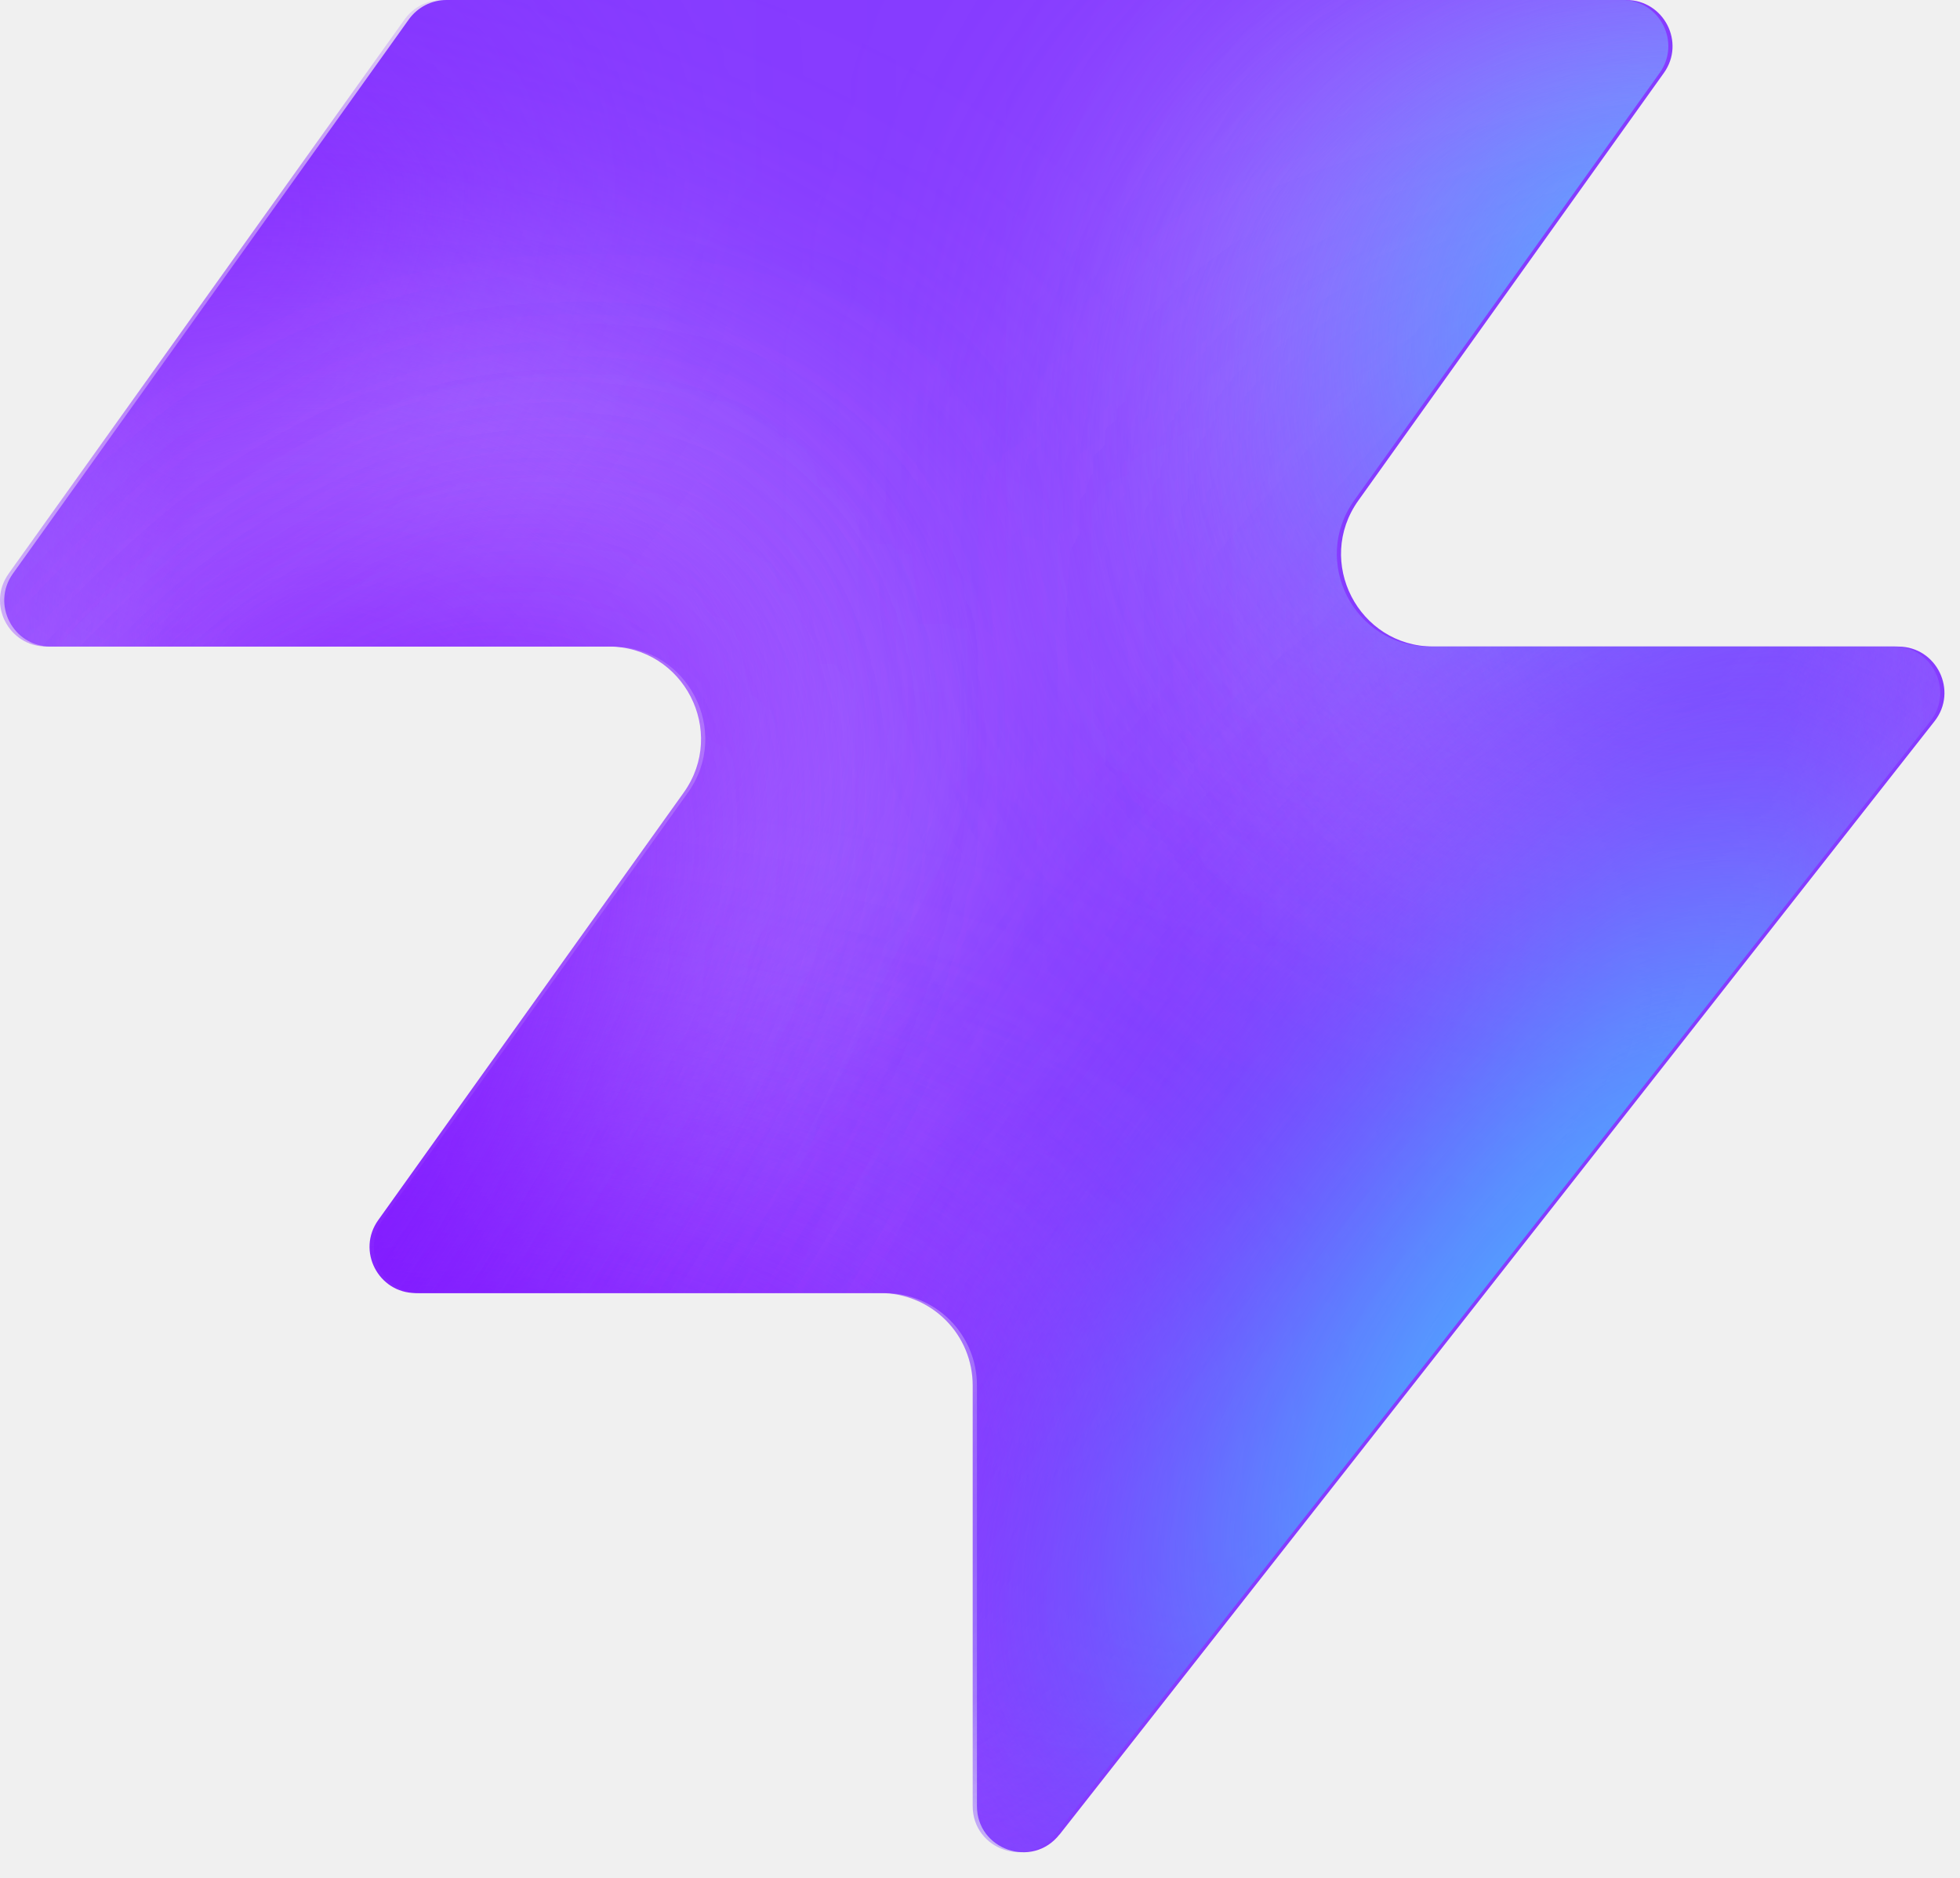
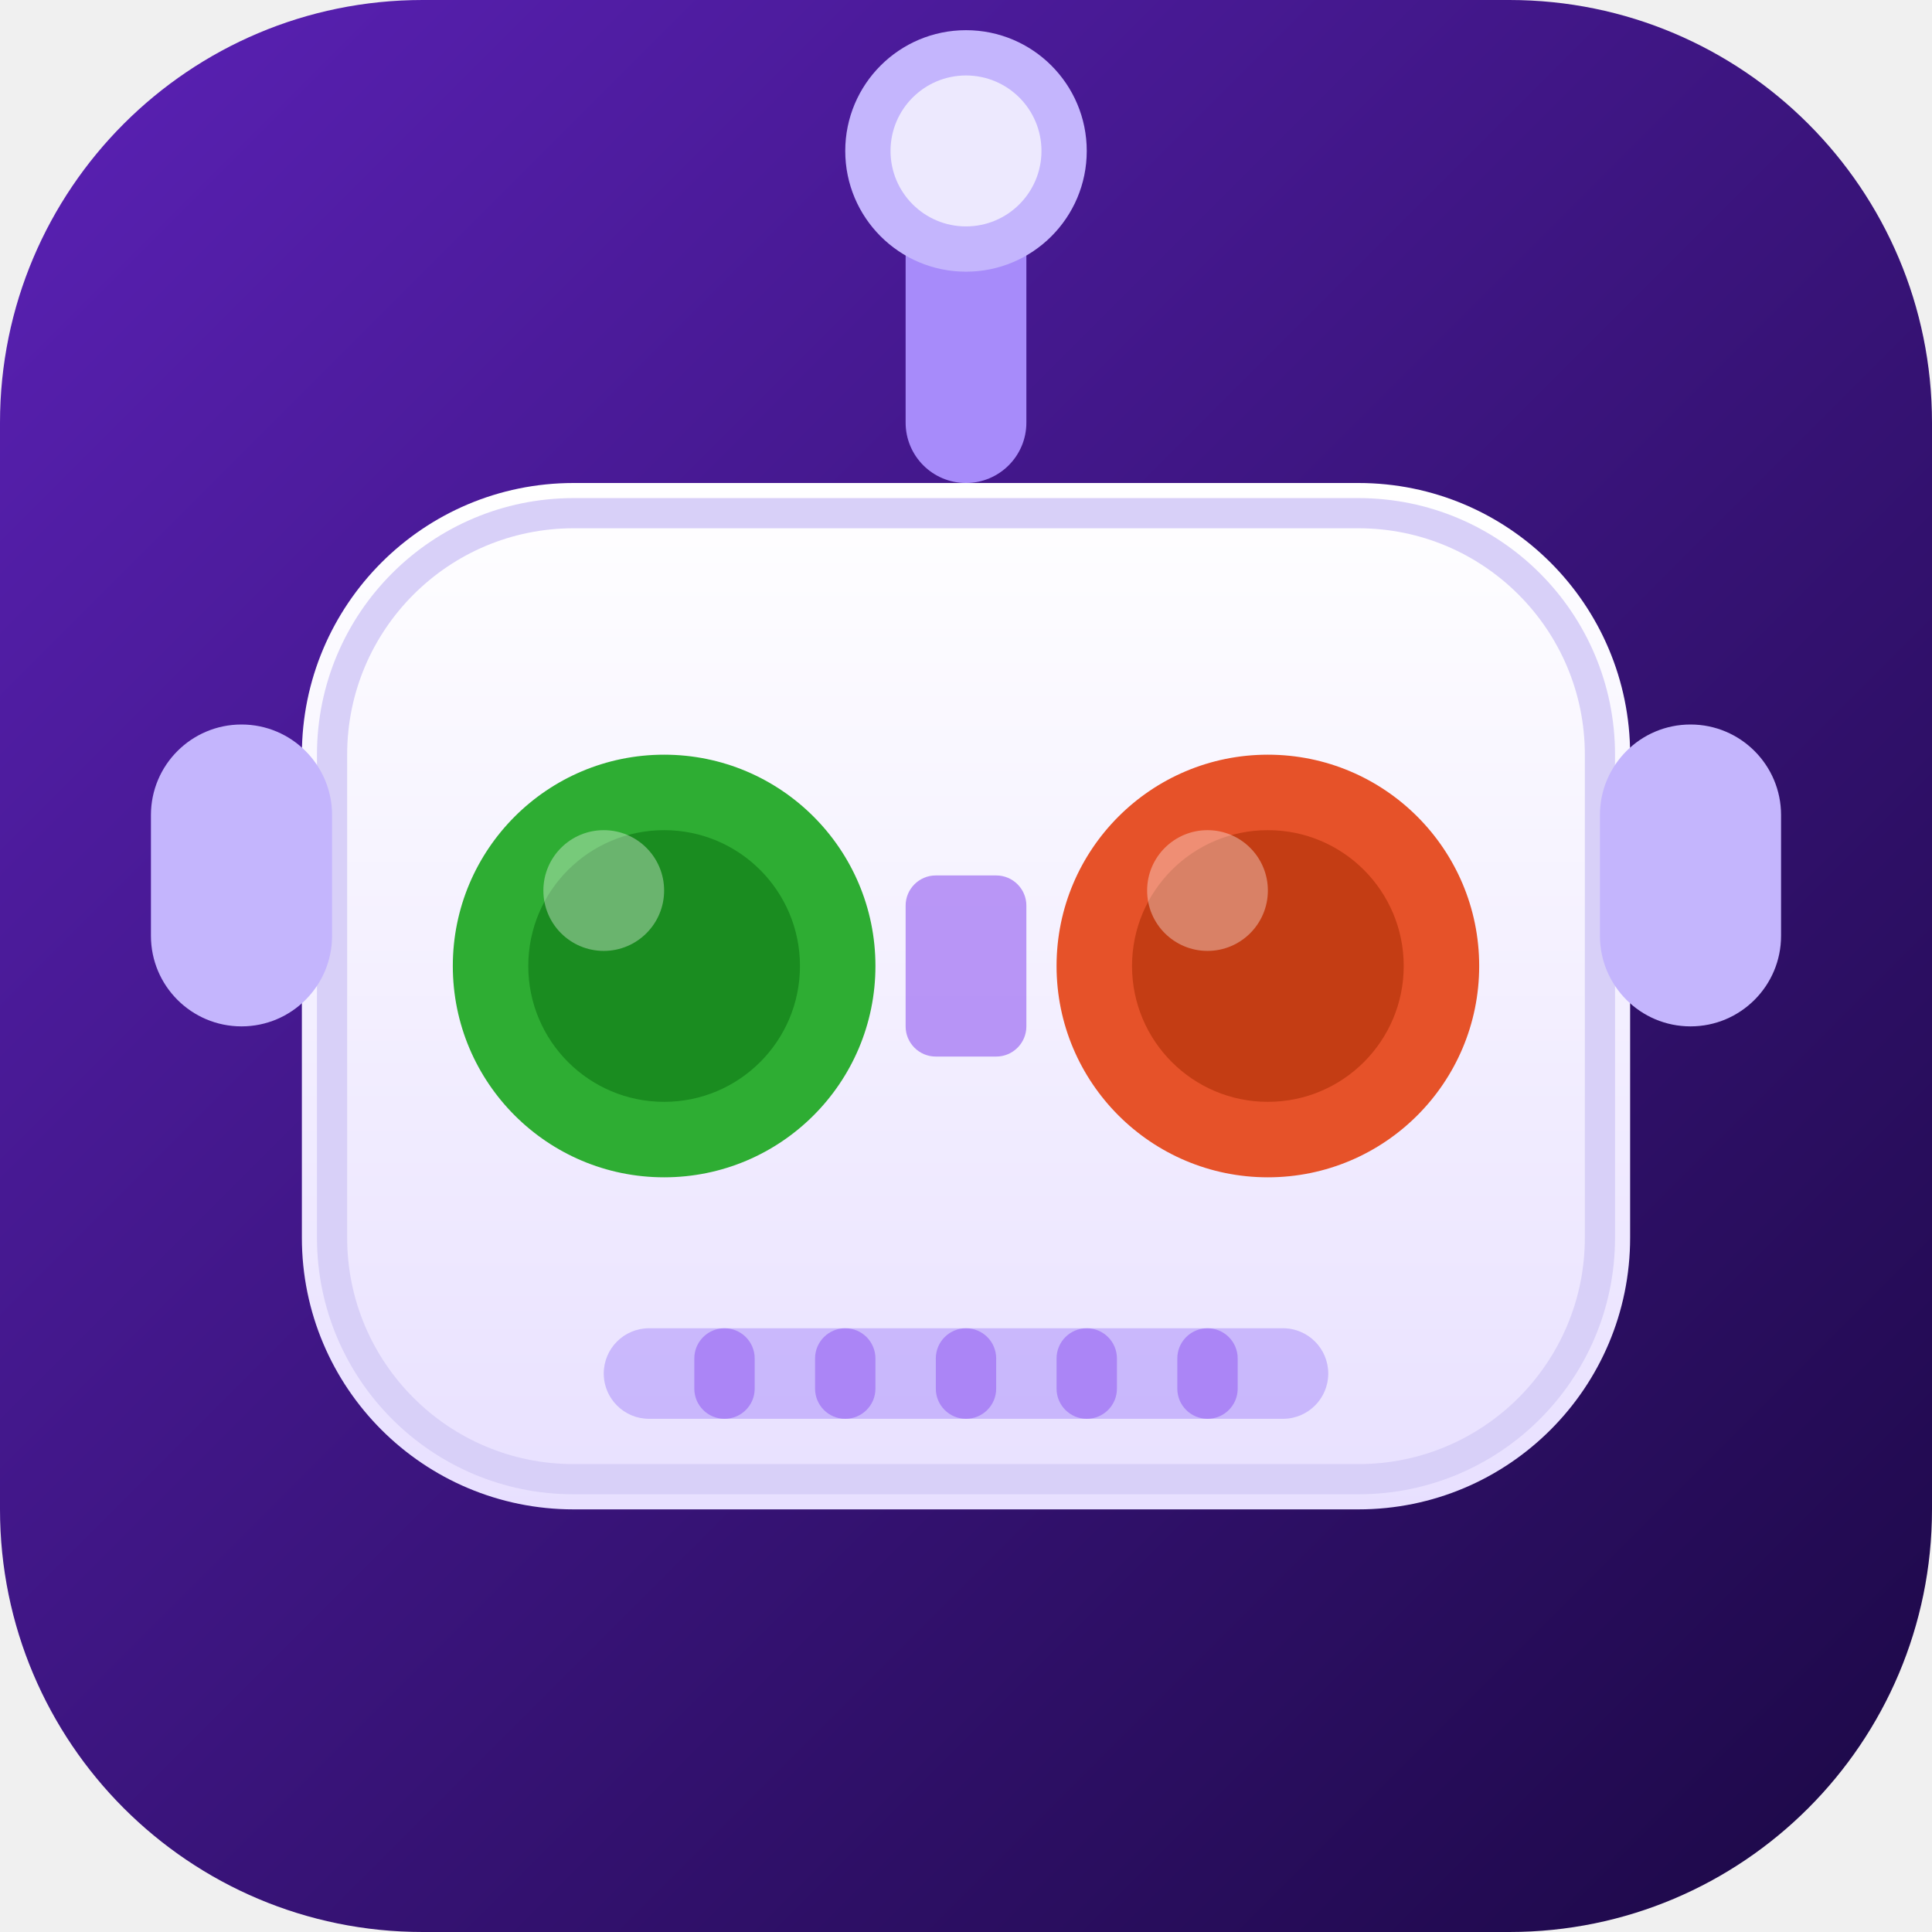
- <svg xmlns="http://www.w3.org/2000/svg" width="48" height="46" fill="none" viewBox="0 0 48 46">
-   <path fill="#863bff" d="M25.946 44.938c-.664.845-2.021.375-2.021-.698V33.937a2.26 2.26 0 0 0-2.262-2.262H10.287c-.92 0-1.456-1.04-.92-1.788l7.48-10.471c1.07-1.497 0-3.578-1.842-3.578H1.237c-.92 0-1.456-1.04-.92-1.788L10.013.474c.214-.297.556-.474.92-.474h28.894c.92 0 1.456 1.04.92 1.788l-7.48 10.471c-1.07 1.498 0 3.579 1.842 3.579h11.377c.943 0 1.473 1.088.89 1.83L25.947 44.94z" style="fill:#863bff;fill:color(display-p3 .525 .23 1);fill-opacity:1" />
-   <mask id="a" width="48" height="46" x="0" y="0" maskUnits="userSpaceOnUse" style="mask-type:alpha">
-     <path fill="#000" d="M25.842 44.938c-.664.844-2.021.375-2.021-.698V33.937a2.26 2.26 0 0 0-2.262-2.262H10.183c-.92 0-1.456-1.04-.92-1.788l7.48-10.471c1.07-1.498 0-3.579-1.842-3.579H1.133c-.92 0-1.456-1.04-.92-1.787L9.91.473c.214-.297.556-.474.92-.474h28.894c.92 0 1.456 1.04.92 1.788l-7.48 10.471c-1.07 1.498 0 3.578 1.842 3.578h11.377c.943 0 1.473 1.088.89 1.832L25.843 44.94z" style="fill:#000;fill-opacity:1" />
-   </mask>
-   <g mask="url(#a)">
-     <g filter="url(#b)">
-       <ellipse cx="5.508" cy="14.704" fill="#ede6ff" rx="5.508" ry="14.704" style="fill:#ede6ff;fill:color(display-p3 .927 .903 1);fill-opacity:1" transform="matrix(.00324 1 1 -.00324 -4.47 31.516)" />
-     </g>
-     <g filter="url(#c)">
-       <ellipse cx="10.399" cy="29.851" fill="#ede6ff" rx="10.399" ry="29.851" style="fill:#ede6ff;fill:color(display-p3 .927 .903 1);fill-opacity:1" transform="matrix(.00324 1 1 -.00324 -39.328 7.883)" />
-     </g>
-     <g filter="url(#d)">
-       <ellipse cx="5.508" cy="30.487" fill="#7e14ff" rx="5.508" ry="30.487" style="fill:#7e14ff;fill:color(display-p3 .492 .077 1);fill-opacity:1" transform="rotate(89.814 -25.913 -14.639)scale(1 -1)" />
-     </g>
-     <g filter="url(#e)">
-       <ellipse cx="5.508" cy="30.599" fill="#7e14ff" rx="5.508" ry="30.599" style="fill:#7e14ff;fill:color(display-p3 .492 .077 1);fill-opacity:1" transform="rotate(89.814 -32.644 -3.334)scale(1 -1)" />
-     </g>
-     <g filter="url(#f)">
-       <ellipse cx="5.508" cy="30.599" fill="#7e14ff" rx="5.508" ry="30.599" style="fill:#7e14ff;fill:color(display-p3 .492 .077 1);fill-opacity:1" transform="matrix(.00324 1 1 -.00324 -34.34 30.47)" />
-     </g>
-     <g filter="url(#g)">
-       <ellipse cx="14.072" cy="22.078" fill="#ede6ff" rx="14.072" ry="22.078" style="fill:#ede6ff;fill:color(display-p3 .927 .903 1);fill-opacity:1" transform="rotate(93.35 24.506 48.493)scale(-1 1)" />
-     </g>
-     <g filter="url(#h)">
-       <ellipse cx="3.47" cy="21.501" fill="#7e14ff" rx="3.47" ry="21.501" style="fill:#7e14ff;fill:color(display-p3 .492 .077 1);fill-opacity:1" transform="rotate(89.009 28.708 47.59)scale(-1 1)" />
-     </g>
-     <g filter="url(#i)">
-       <ellipse cx="3.47" cy="21.501" fill="#7e14ff" rx="3.47" ry="21.501" style="fill:#7e14ff;fill:color(display-p3 .492 .077 1);fill-opacity:1" transform="rotate(89.009 28.708 47.59)scale(-1 1)" />
-     </g>
-     <g filter="url(#j)">
-       <ellipse cx=".387" cy="8.972" fill="#7e14ff" rx="4.407" ry="29.108" style="fill:#7e14ff;fill:color(display-p3 .492 .077 1);fill-opacity:1" transform="rotate(39.51 .387 8.972)" />
-     </g>
-     <g filter="url(#k)">
-       <ellipse cx="47.523" cy="-6.092" fill="#7e14ff" rx="4.407" ry="29.108" style="fill:#7e14ff;fill:color(display-p3 .492 .077 1);fill-opacity:1" transform="rotate(37.892 47.523 -6.092)" />
-     </g>
-     <g filter="url(#l)">
-       <ellipse cx="41.412" cy="6.333" fill="#47bfff" rx="5.971" ry="9.665" style="fill:#47bfff;fill:color(display-p3 .28 .748 1);fill-opacity:1" transform="rotate(37.892 41.412 6.333)" />
-     </g>
-     <g filter="url(#m)">
-       <ellipse cx="-1.879" cy="38.332" fill="#7e14ff" rx="4.407" ry="29.108" style="fill:#7e14ff;fill:color(display-p3 .492 .077 1);fill-opacity:1" transform="rotate(37.892 -1.88 38.332)" />
-     </g>
-     <g filter="url(#n)">
-       <ellipse cx="-1.879" cy="38.332" fill="#7e14ff" rx="4.407" ry="29.108" style="fill:#7e14ff;fill:color(display-p3 .492 .077 1);fill-opacity:1" transform="rotate(37.892 -1.88 38.332)" />
-     </g>
-     <g filter="url(#o)">
-       <ellipse cx="35.651" cy="29.907" fill="#7e14ff" rx="4.407" ry="29.108" style="fill:#7e14ff;fill:color(display-p3 .492 .077 1);fill-opacity:1" transform="rotate(37.892 35.651 29.907)" />
-     </g>
-     <g filter="url(#p)">
-       <ellipse cx="38.418" cy="32.4" fill="#47bfff" rx="5.971" ry="15.297" style="fill:#47bfff;fill:color(display-p3 .28 .748 1);fill-opacity:1" transform="rotate(37.892 38.418 32.4)" />
-     </g>
-   </g>
+ <svg xmlns="http://www.w3.org/2000/svg" viewBox="0 0 64 64" width="64" height="64">
  <defs>
-     <filter id="b" width="60.045" height="41.654" x="-19.77" y="16.149" color-interpolation-filters="sRGB" filterUnits="userSpaceOnUse">
-       <feFlood flood-opacity="0" result="BackgroundImageFix" />
-       <feBlend in="SourceGraphic" in2="BackgroundImageFix" result="shape" />
-       <feGaussianBlur result="effect1_foregroundBlur_2002_17158" stdDeviation="7.659" />
-     </filter>
-     <filter id="c" width="90.34" height="51.437" x="-54.613" y="-7.533" color-interpolation-filters="sRGB" filterUnits="userSpaceOnUse">
-       <feFlood flood-opacity="0" result="BackgroundImageFix" />
-       <feBlend in="SourceGraphic" in2="BackgroundImageFix" result="shape" />
-       <feGaussianBlur result="effect1_foregroundBlur_2002_17158" stdDeviation="7.659" />
-     </filter>
-     <filter id="d" width="79.355" height="29.4" x="-49.64" y="2.03" color-interpolation-filters="sRGB" filterUnits="userSpaceOnUse">
-       <feFlood flood-opacity="0" result="BackgroundImageFix" />
-       <feBlend in="SourceGraphic" in2="BackgroundImageFix" result="shape" />
-       <feGaussianBlur result="effect1_foregroundBlur_2002_17158" stdDeviation="4.596" />
-     </filter>
-     <filter id="e" width="79.579" height="29.4" x="-45.045" y="20.029" color-interpolation-filters="sRGB" filterUnits="userSpaceOnUse">
-       <feFlood flood-opacity="0" result="BackgroundImageFix" />
-       <feBlend in="SourceGraphic" in2="BackgroundImageFix" result="shape" />
-       <feGaussianBlur result="effect1_foregroundBlur_2002_17158" stdDeviation="4.596" />
-     </filter>
-     <filter id="f" width="79.579" height="29.4" x="-43.513" y="21.178" color-interpolation-filters="sRGB" filterUnits="userSpaceOnUse">
-       <feFlood flood-opacity="0" result="BackgroundImageFix" />
-       <feBlend in="SourceGraphic" in2="BackgroundImageFix" result="shape" />
-       <feGaussianBlur result="effect1_foregroundBlur_2002_17158" stdDeviation="4.596" />
-     </filter>
-     <filter id="g" width="74.749" height="58.852" x="15.756" y="-17.901" color-interpolation-filters="sRGB" filterUnits="userSpaceOnUse">
-       <feFlood flood-opacity="0" result="BackgroundImageFix" />
-       <feBlend in="SourceGraphic" in2="BackgroundImageFix" result="shape" />
-       <feGaussianBlur result="effect1_foregroundBlur_2002_17158" stdDeviation="7.659" />
-     </filter>
-     <filter id="h" width="61.377" height="25.362" x="23.548" y="2.284" color-interpolation-filters="sRGB" filterUnits="userSpaceOnUse">
-       <feFlood flood-opacity="0" result="BackgroundImageFix" />
-       <feBlend in="SourceGraphic" in2="BackgroundImageFix" result="shape" />
-       <feGaussianBlur result="effect1_foregroundBlur_2002_17158" stdDeviation="4.596" />
-     </filter>
-     <filter id="i" width="61.377" height="25.362" x="23.548" y="2.284" color-interpolation-filters="sRGB" filterUnits="userSpaceOnUse">
-       <feFlood flood-opacity="0" result="BackgroundImageFix" />
-       <feBlend in="SourceGraphic" in2="BackgroundImageFix" result="shape" />
-       <feGaussianBlur result="effect1_foregroundBlur_2002_17158" stdDeviation="4.596" />
-     </filter>
-     <filter id="j" width="56.045" height="63.649" x="-27.636" y="-22.853" color-interpolation-filters="sRGB" filterUnits="userSpaceOnUse">
-       <feFlood flood-opacity="0" result="BackgroundImageFix" />
-       <feBlend in="SourceGraphic" in2="BackgroundImageFix" result="shape" />
-       <feGaussianBlur result="effect1_foregroundBlur_2002_17158" stdDeviation="4.596" />
-     </filter>
-     <filter id="k" width="54.814" height="64.646" x="20.116" y="-38.415" color-interpolation-filters="sRGB" filterUnits="userSpaceOnUse">
-       <feFlood flood-opacity="0" result="BackgroundImageFix" />
-       <feBlend in="SourceGraphic" in2="BackgroundImageFix" result="shape" />
-       <feGaussianBlur result="effect1_foregroundBlur_2002_17158" stdDeviation="4.596" />
-     </filter>
-     <filter id="l" width="33.541" height="35.313" x="24.641" y="-11.323" color-interpolation-filters="sRGB" filterUnits="userSpaceOnUse">
-       <feFlood flood-opacity="0" result="BackgroundImageFix" />
-       <feBlend in="SourceGraphic" in2="BackgroundImageFix" result="shape" />
-       <feGaussianBlur result="effect1_foregroundBlur_2002_17158" stdDeviation="4.596" />
-     </filter>
-     <filter id="m" width="54.814" height="64.646" x="-29.286" y="6.009" color-interpolation-filters="sRGB" filterUnits="userSpaceOnUse">
-       <feFlood flood-opacity="0" result="BackgroundImageFix" />
-       <feBlend in="SourceGraphic" in2="BackgroundImageFix" result="shape" />
-       <feGaussianBlur result="effect1_foregroundBlur_2002_17158" stdDeviation="4.596" />
-     </filter>
-     <filter id="n" width="54.814" height="64.646" x="-29.286" y="6.009" color-interpolation-filters="sRGB" filterUnits="userSpaceOnUse">
-       <feFlood flood-opacity="0" result="BackgroundImageFix" />
-       <feBlend in="SourceGraphic" in2="BackgroundImageFix" result="shape" />
-       <feGaussianBlur result="effect1_foregroundBlur_2002_17158" stdDeviation="4.596" />
-     </filter>
-     <filter id="o" width="54.814" height="64.646" x="8.244" y="-2.416" color-interpolation-filters="sRGB" filterUnits="userSpaceOnUse">
-       <feFlood flood-opacity="0" result="BackgroundImageFix" />
-       <feBlend in="SourceGraphic" in2="BackgroundImageFix" result="shape" />
-       <feGaussianBlur result="effect1_foregroundBlur_2002_17158" stdDeviation="4.596" />
-     </filter>
-     <filter id="p" width="39.409" height="43.623" x="18.713" y="10.588" color-interpolation-filters="sRGB" filterUnits="userSpaceOnUse">
-       <feFlood flood-opacity="0" result="BackgroundImageFix" />
-       <feBlend in="SourceGraphic" in2="BackgroundImageFix" result="shape" />
-       <feGaussianBlur result="effect1_foregroundBlur_2002_17158" stdDeviation="4.596" />
-     </filter>
+     <linearGradient id="bg" x1="0" y1="0" x2="64" y2="64" gradientUnits="userSpaceOnUse">
+       <stop offset="0%" stop-color="#5B21B6" />
+       <stop offset="100%" stop-color="#1B0845" />
+     </linearGradient>
+     <linearGradient id="head" x1="0" y1="0" x2="0" y2="1">
+       <stop offset="0%" stop-color="#ffffff" />
+       <stop offset="100%" stop-color="#e8e0ff" />
+     </linearGradient>
  </defs>
+   <rect width="64" height="64" rx="14" fill="url(#bg)" />
+   <rect x="30" y="6" width="4" height="10" rx="2" fill="#A78BFA" />
+   <circle cx="32" cy="5" r="4" fill="#C4B5FD" />
+   <circle cx="32" cy="5" r="2.5" fill="#EDE9FE" />
+   <rect x="10" y="16" width="44" height="34" rx="9" fill="url(#head)" />
+   <rect x="11" y="17" width="42" height="32" rx="8" fill="none" stroke="#D8D0F8" stroke-width="1" />
+   <rect x="5" y="24" width="6" height="10" rx="3" fill="#C4B5FD" />
+   <rect x="53" y="24" width="6" height="10" rx="3" fill="#C4B5FD" />
+   <circle cx="22" cy="32" r="7" fill="#2EAD33" />
+   <circle cx="22" cy="32" r="4.5" fill="#1A8C20" />
+   <circle cx="20" cy="29.5" r="2" fill="white" opacity="0.35" />
+   <circle cx="42" cy="32" r="7" fill="#E65229" />
+   <circle cx="42" cy="32" r="4.5" fill="#C43D14" />
+   <circle cx="40" cy="29.5" r="2" fill="white" opacity="0.35" />
+   <rect x="30" y="29" width="4" height="6" rx="1" fill="#7C3AED" opacity="0.5" />
+   <rect x="20" y="44" width="24" height="3" rx="1.5" fill="#A78BFA" opacity="0.5" />
+   <rect x="23" y="44" width="2" height="3" rx="1" fill="#7C3AED" opacity="0.4" />
+   <rect x="27" y="44" width="2" height="3" rx="1" fill="#7C3AED" opacity="0.4" />
+   <rect x="31" y="44" width="2" height="3" rx="1" fill="#7C3AED" opacity="0.4" />
+   <rect x="35" y="44" width="2" height="3" rx="1" fill="#7C3AED" opacity="0.4" />
+   <rect x="39" y="44" width="2" height="3" rx="1" fill="#7C3AED" opacity="0.4" />
</svg>
